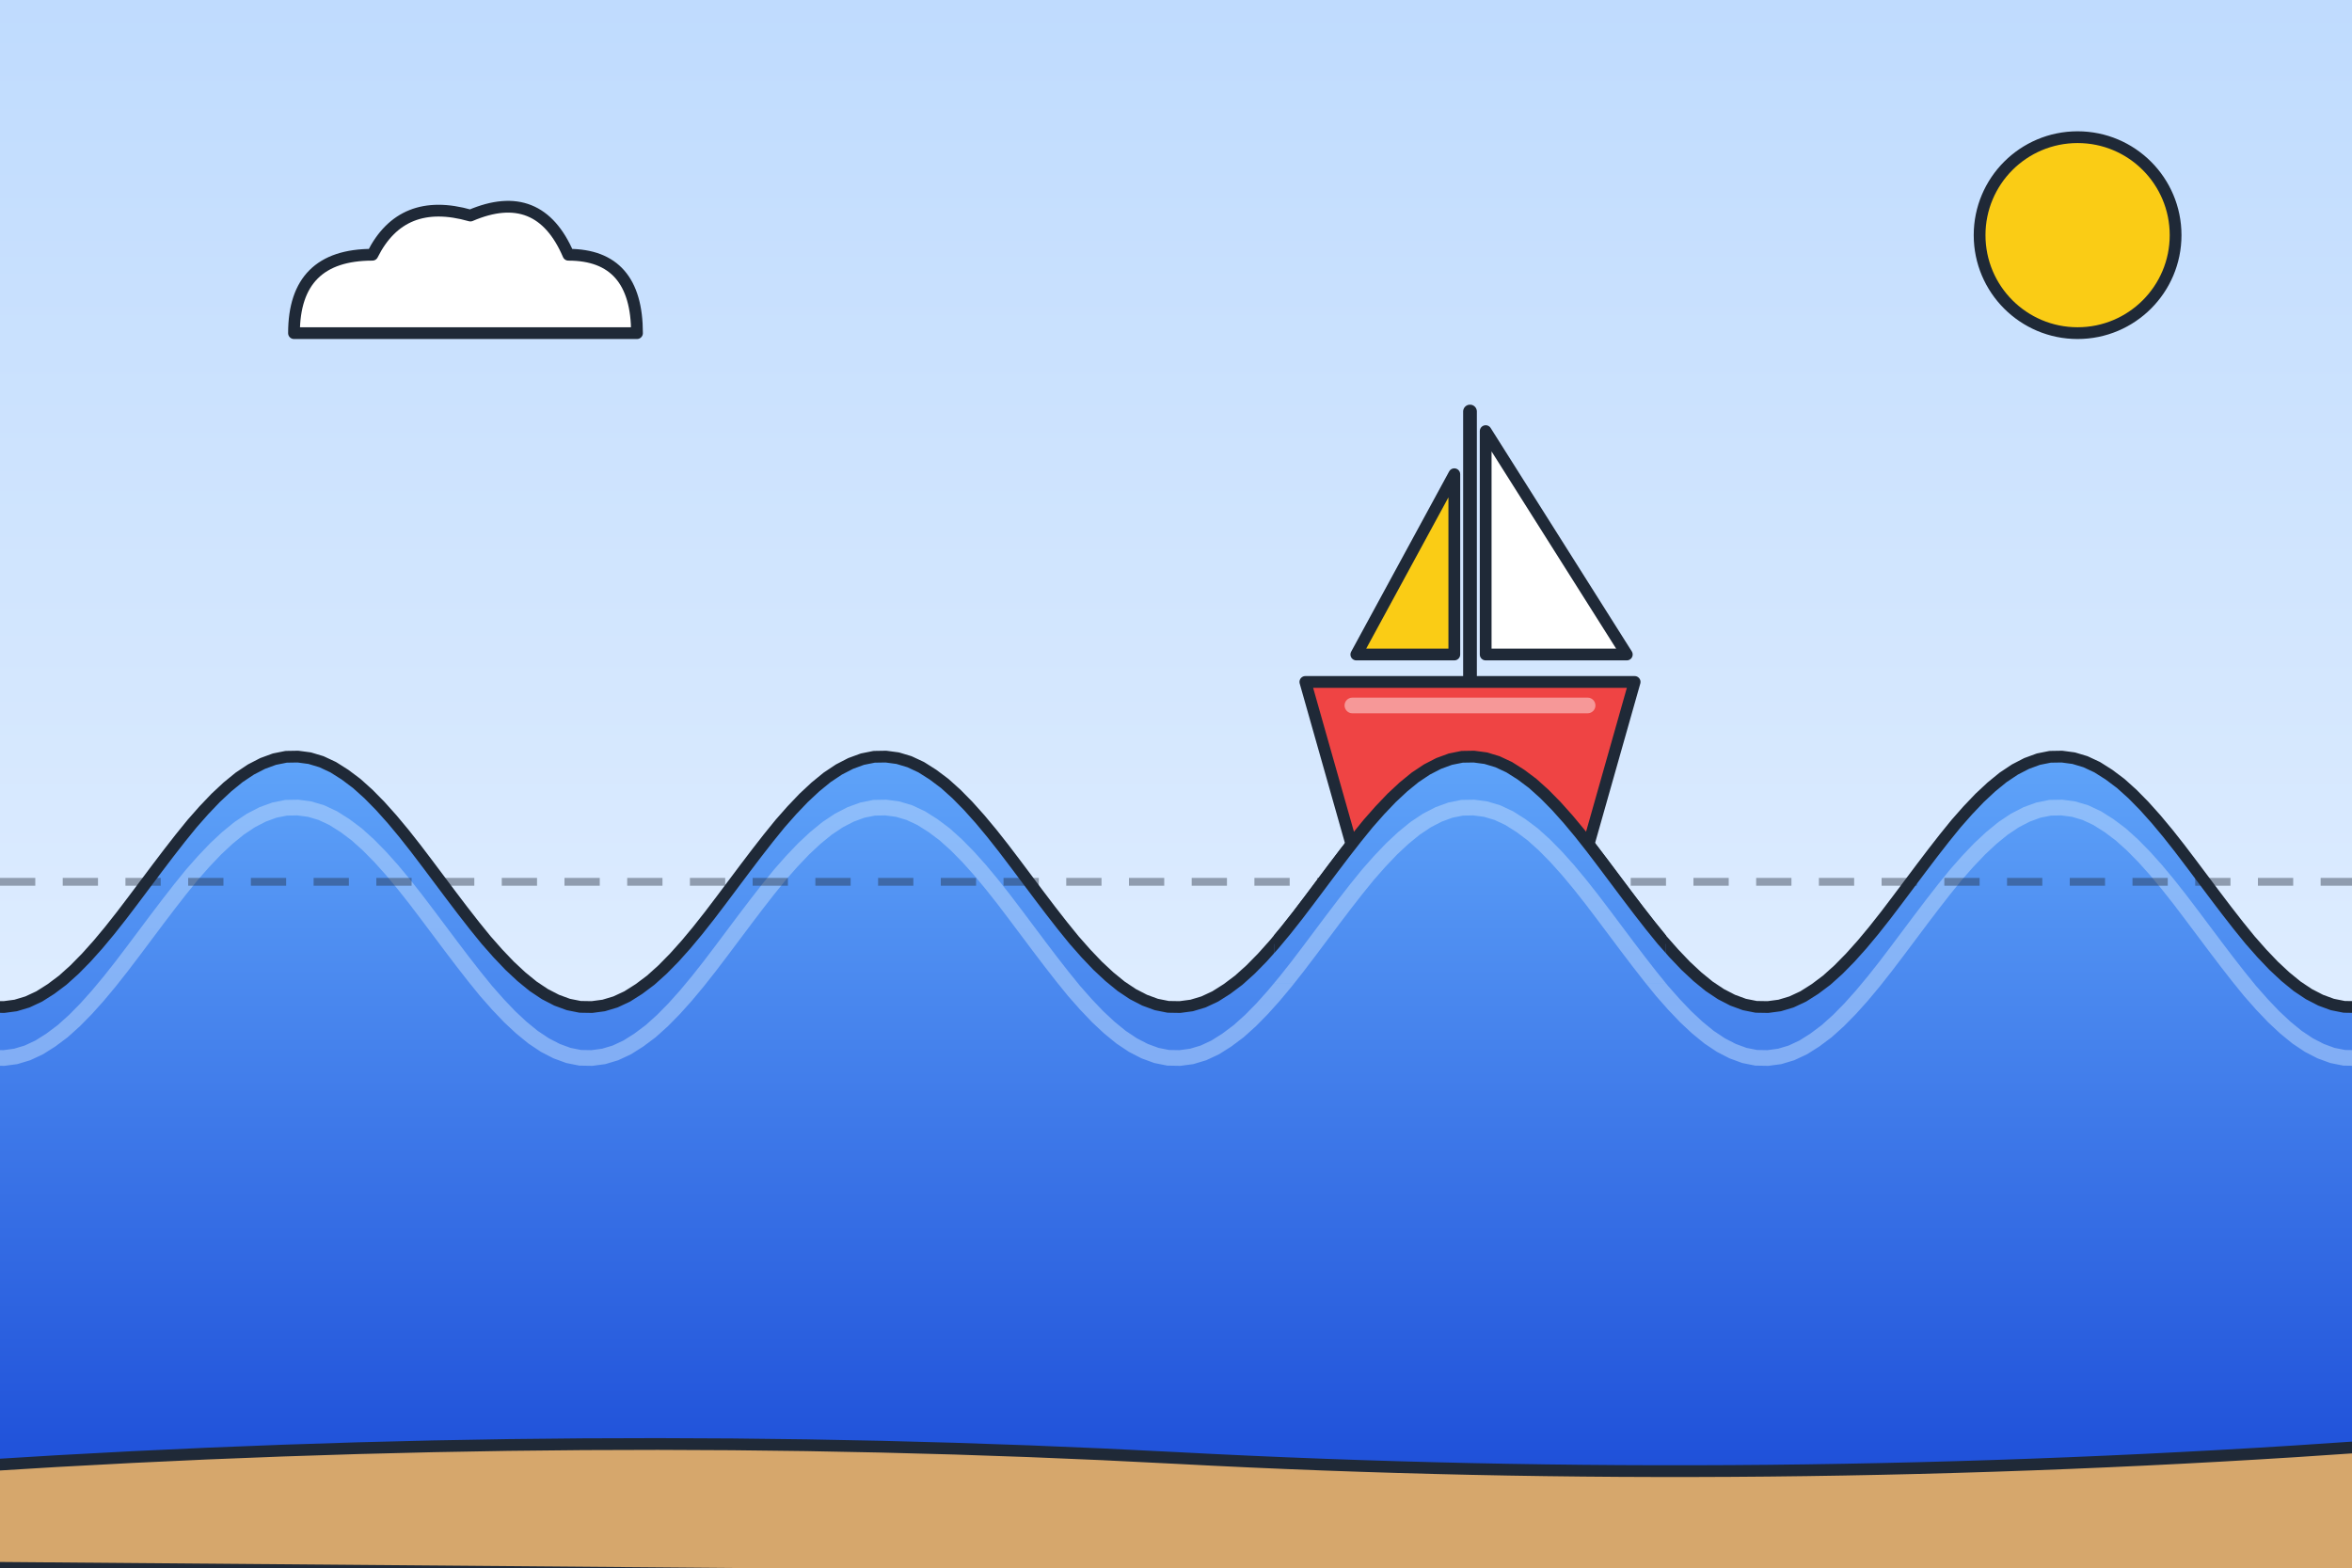
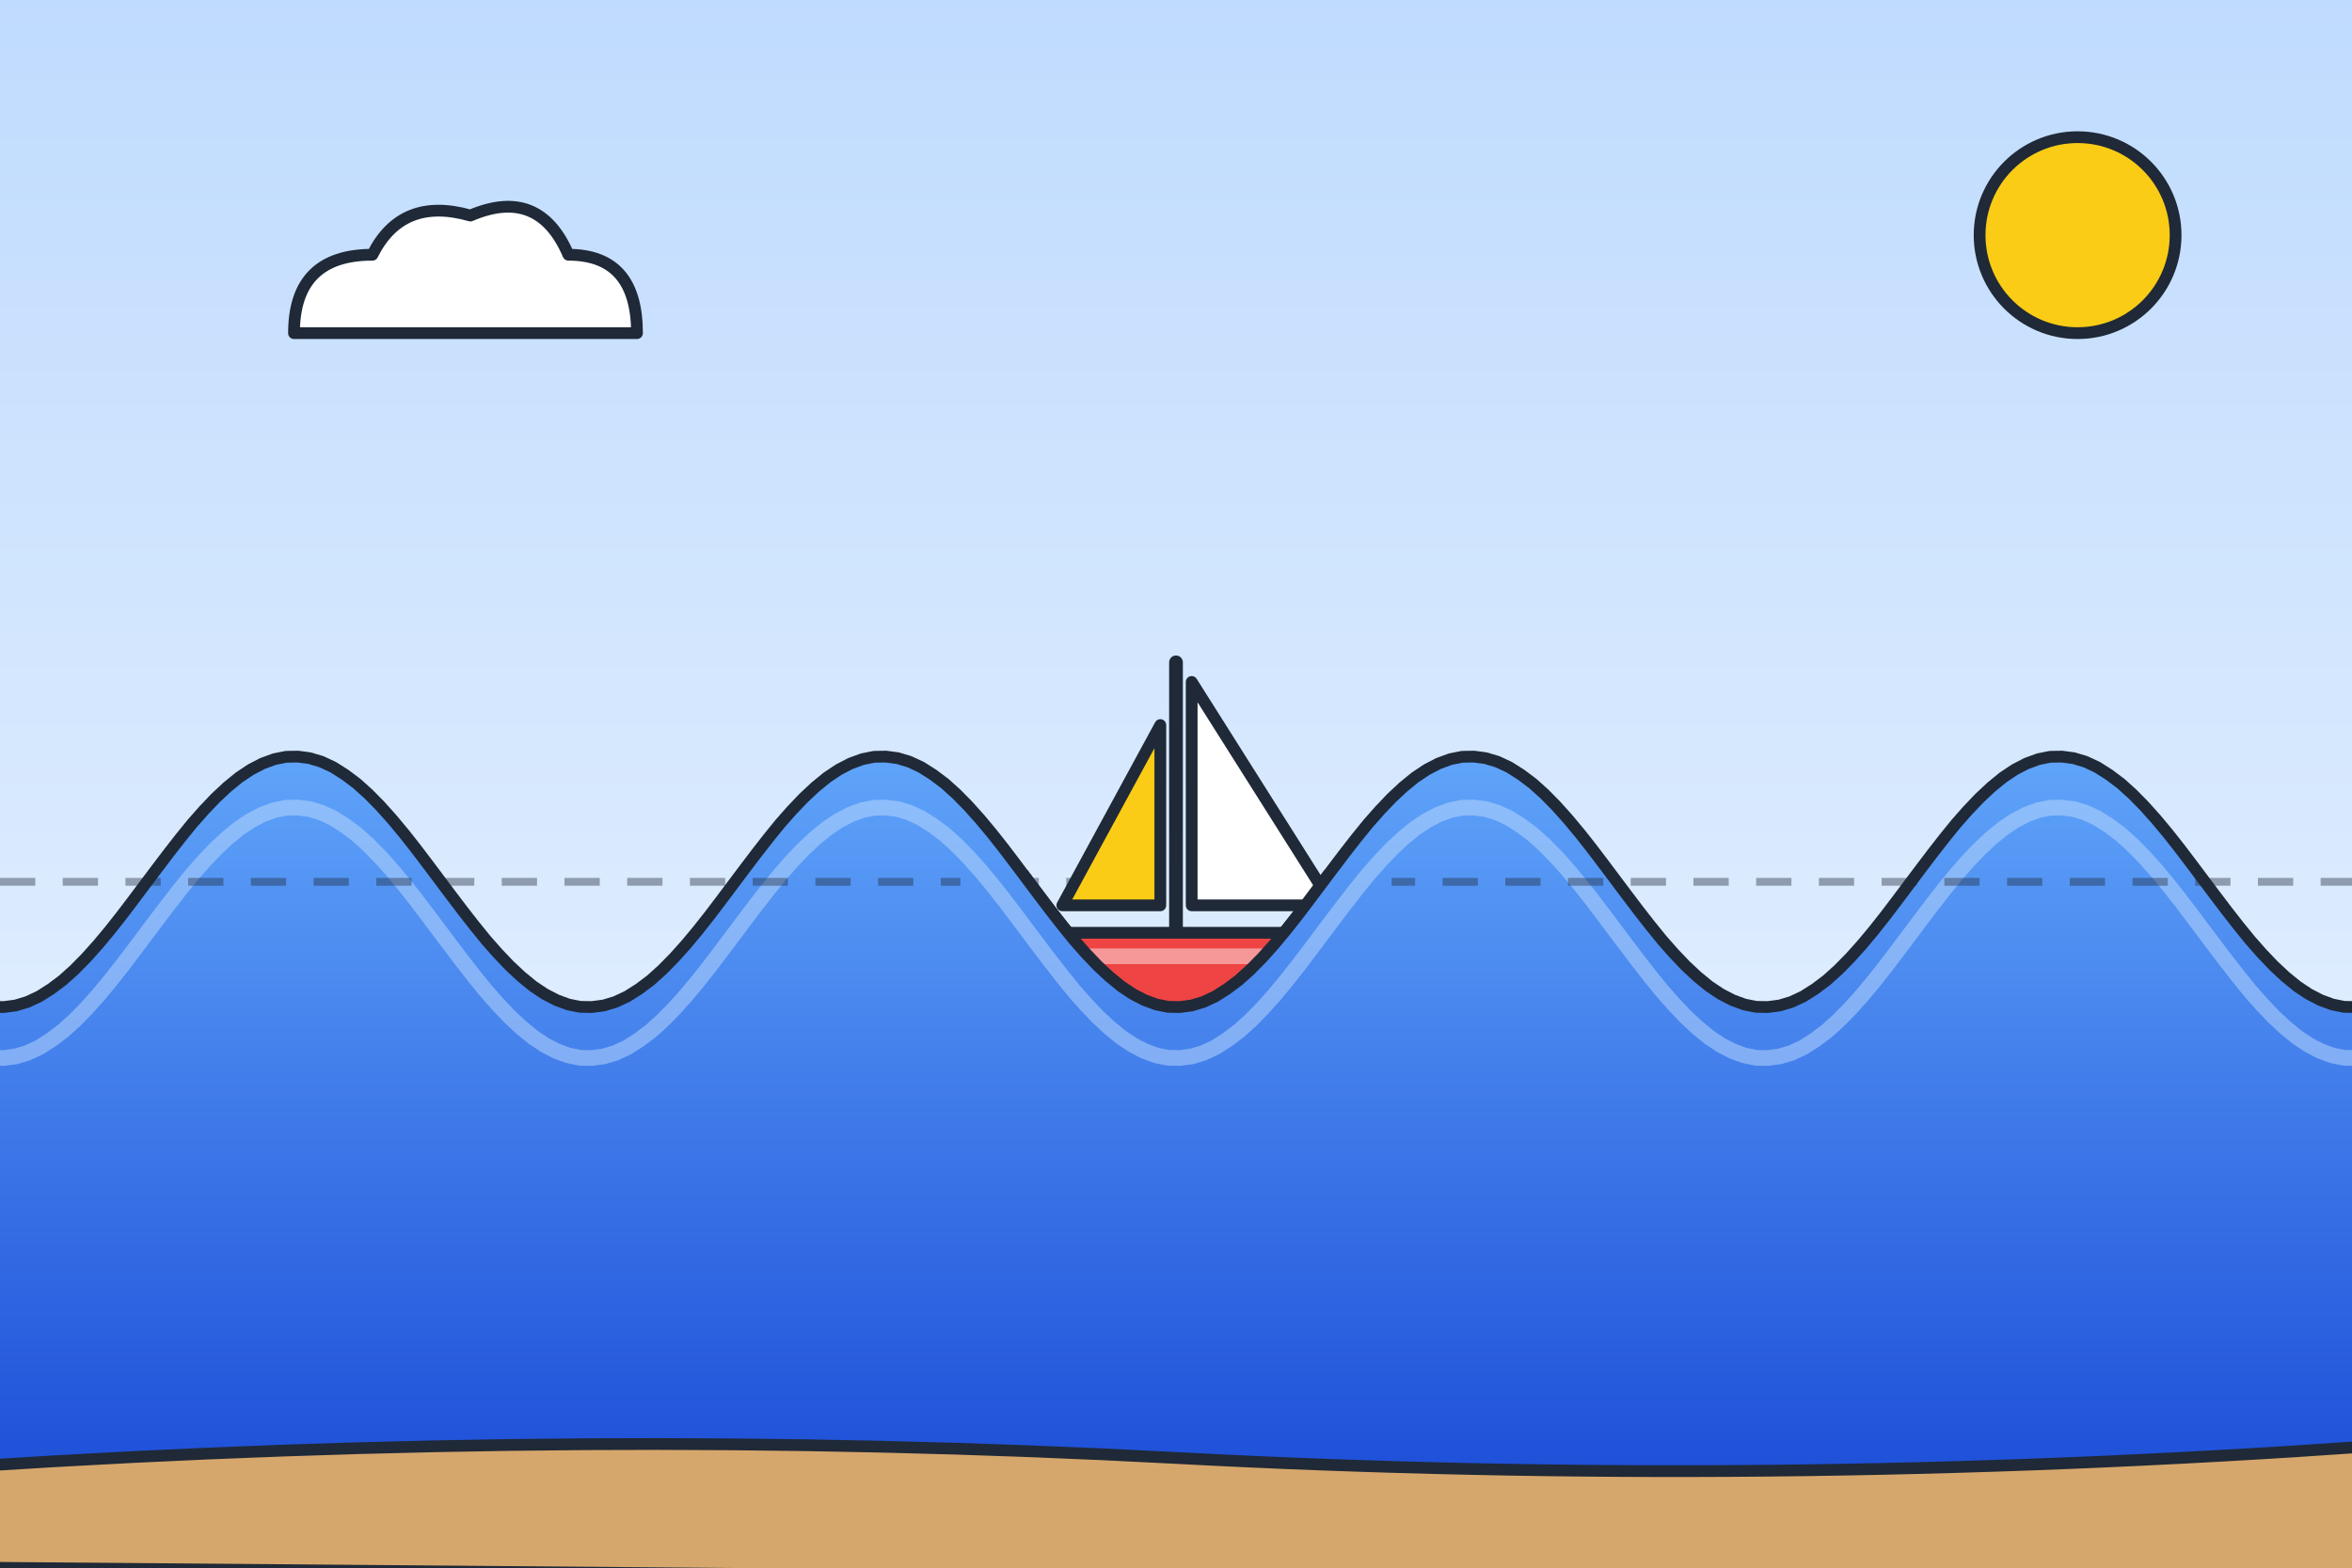
<svg xmlns="http://www.w3.org/2000/svg" viewBox="0 0 1200 800">
  <defs>
    <linearGradient id="waves-sky" x1="0" y1="0" x2="0" y2="1">
      <stop offset="0" stop-color="#bfdbfe" />
      <stop offset="1" stop-color="#eff6ff" />
    </linearGradient>
    <linearGradient id="waves-water" gradientUnits="userSpaceOnUse" x1="0" y1="380" x2="0" y2="760">
      <stop offset="0" stop-color="#60a5fa" />
      <stop offset="1" stop-color="#1d4ed8" />
    </linearGradient>
  </defs>
  <rect x="0" y="0" width="1200" height="800" fill="url(#waves-sky)" />
  <circle cx="1060" cy="120" r="50" fill="#facc15" stroke="#1f2937" stroke-width="6" />
  <path d="M150 170 Q150 130 190 130 Q205 100 240 110 Q275 95 290 130 Q325 130 325 170 Z" fill="#ffffff" stroke="#1f2937" stroke-width="6" stroke-linejoin="round" />
  <path d="M-10 512.6 L-4 513.8 L2 513.9 L8 513.1 L14 511.3 L20 508.5 L26 504.7 L32 500.2 L38 494.8 L44 488.7 L50 482 L56 474.8 L62 467.2 L68 459.3 L74 451.3 L80 443.3 L86 435.4 L92 427.7 L98 420.3 L104 413.5 L110 407.2 L116 401.6 L122 396.7 L128 392.7 L134 389.6 L140 387.4 L146 386.2 L152 386.1 L158 386.9 L164 388.7 L170 391.5 L176 395.3 L182 399.8 L188 405.2 L194 411.3 L200 418 L206 425.2 L212 432.8 L218 440.7 L224 448.7 L230 456.7 L236 464.6 L242 472.3 L248 479.7 L254 486.5 L260 492.8 L266 498.4 L272 503.3 L278 507.3 L284 510.4 L290 512.6 L296 513.8 L302 513.9 L308 513.1 L314 511.3 L320 508.5 L326 504.7 L332 500.2 L338 494.8 L344 488.7 L350 482 L356 474.8 L362 467.2 L368 459.3 L374 451.3 L380 443.3 L386 435.4 L392 427.7 L398 420.3 L404 413.5 L410 407.2 L416 401.6 L422 396.7 L428 392.7 L434 389.6 L440 387.4 L446 386.2 L452 386.1 L458 386.9 L464 388.7 L470 391.5 L476 395.3 L482 399.8 L488 405.2 L494 411.3 L500 418 L506 425.2 L512 432.8 L518 440.7 L524 448.7 L530 456.7 L536 464.6 L542 472.3 L548 479.7 L554 486.5 L560 492.8 L566 498.4 L572 503.3 L578 507.3 L584 510.4 L590 512.6 L596 513.8 L602 513.9 L608 513.1 L614 511.3 L620 508.5 L626 504.7 L632 500.2 L638 494.8 L644 488.7 L650 482 L656 474.8 L662 467.2 L668 459.3 L674 451.3 L680 443.3 L686 435.4 L692 427.7 L698 420.3 L704 413.5 L710 407.2 L716 401.6 L722 396.7 L728 392.7 L734 389.6 L740 387.4 L746 386.2 L752 386.1 L758 386.9 L764 388.7 L770 391.5 L776 395.3 L782 399.8 L788 405.2 L794 411.3 L800 418 L806 425.2 L812 432.8 L818 440.7 L824 448.7 L830 456.7 L836 464.6 L842 472.3 L848 479.7 L854 486.5 L860 492.8 L866 498.4 L872 503.3 L878 507.3 L884 510.4 L890 512.6 L896 513.8 L902 513.9 L908 513.1 L914 511.3 L920 508.5 L926 504.7 L932 500.2 L938 494.8 L944 488.7 L950 482 L956 474.8 L962 467.2 L968 459.3 L974 451.3 L980 443.3 L986 435.4 L992 427.7 L998 420.3 L1004 413.5 L1010 407.2 L1016 401.6 L1022 396.7 L1028 392.7 L1034 389.6 L1040 387.4 L1046 386.2 L1052 386.1 L1058 386.9 L1064 388.7 L1070 391.5 L1076 395.3 L1082 399.8 L1088 405.2 L1094 411.3 L1100 418 L1106 425.2 L1112 432.8 L1118 440.7 L1124 448.7 L1130 456.7 L1136 464.6 L1142 472.3 L1148 479.7 L1154 486.5 L1160 492.8 L1166 498.4 L1172 503.3 L1178 507.3 L1184 510.4 L1190 512.6 L1196 513.8 L1202 513.9 L1208 513.1 L1210 810 L-10 810 Z" fill="url(#waves-water)" />
  <path d="M-10 538.6 L-4 539.8 L2 539.9 L8 539.1 L14 537.3 L20 534.5 L26 530.7 L32 526.2 L38 520.8 L44 514.7 L50 508 L56 500.8 L62 493.2 L68 485.3 L74 477.3 L80 469.3 L86 461.4 L92 453.7 L98 446.3 L104 439.5 L110 433.2 L116 427.6 L122 422.7 L128 418.7 L134 415.6 L140 413.4 L146 412.2 L152 412.1 L158 412.9 L164 414.7 L170 417.5 L176 421.3 L182 425.8 L188 431.2 L194 437.3 L200 444 L206 451.2 L212 458.8 L218 466.7 L224 474.7 L230 482.7 L236 490.6 L242 498.3 L248 505.7 L254 512.5 L260 518.8 L266 524.4 L272 529.3 L278 533.3 L284 536.4 L290 538.6 L296 539.8 L302 539.9 L308 539.1 L314 537.3 L320 534.5 L326 530.7 L332 526.2 L338 520.8 L344 514.7 L350 508 L356 500.8 L362 493.2 L368 485.3 L374 477.3 L380 469.3 L386 461.4 L392 453.7 L398 446.3 L404 439.5 L410 433.2 L416 427.6 L422 422.7 L428 418.7 L434 415.6 L440 413.4 L446 412.2 L452 412.1 L458 412.9 L464 414.7 L470 417.5 L476 421.3 L482 425.8 L488 431.2 L494 437.3 L500 444 L506 451.2 L512 458.8 L518 466.7 L524 474.7 L530 482.7 L536 490.6 L542 498.3 L548 505.7 L554 512.5 L560 518.8 L566 524.4 L572 529.3 L578 533.3 L584 536.4 L590 538.6 L596 539.8 L602 539.9 L608 539.1 L614 537.3 L620 534.5 L626 530.7 L632 526.2 L638 520.8 L644 514.7 L650 508 L656 500.8 L662 493.2 L668 485.3 L674 477.3 L680 469.3 L686 461.4 L692 453.7 L698 446.3 L704 439.5 L710 433.2 L716 427.6 L722 422.7 L728 418.7 L734 415.6 L740 413.4 L746 412.2 L752 412.1 L758 412.9 L764 414.7 L770 417.5 L776 421.3 L782 425.8 L788 431.2 L794 437.3 L800 444 L806 451.2 L812 458.8 L818 466.7 L824 474.7 L830 482.7 L836 490.6 L842 498.3 L848 505.7 L854 512.5 L860 518.8 L866 524.4 L872 529.3 L878 533.3 L884 536.4 L890 538.6 L896 539.8 L902 539.9 L908 539.1 L914 537.3 L920 534.5 L926 530.7 L932 526.2 L938 520.8 L944 514.7 L950 508 L956 500.8 L962 493.2 L968 485.3 L974 477.3 L980 469.3 L986 461.4 L992 453.7 L998 446.3 L1004 439.5 L1010 433.2 L1016 427.6 L1022 422.7 L1028 418.7 L1034 415.6 L1040 413.4 L1046 412.2 L1052 412.1 L1058 412.9 L1064 414.7 L1070 417.5 L1076 421.3 L1082 425.8 L1088 431.2 L1094 437.3 L1100 444 L1106 451.2 L1112 458.8 L1118 466.7 L1124 474.7 L1130 482.7 L1136 490.6 L1142 498.3 L1148 505.7 L1154 512.5 L1160 518.8 L1166 524.4 L1172 529.3 L1178 533.3 L1184 536.4 L1190 538.6 L1196 539.8 L1202 539.9 L1208 539.1" fill="none" stroke="#bfdbfe" stroke-width="8" stroke-linecap="round" opacity="0.5" />
  <line x1="0" y1="450" x2="1200" y2="450" stroke="#1f2937" stroke-width="4" stroke-dasharray="18 14" opacity="0.4" />
  <path d="M-10 512.6 L-4 513.8 L2 513.9 L8 513.1 L14 511.3 L20 508.5 L26 504.7 L32 500.2 L38 494.8 L44 488.7 L50 482 L56 474.8 L62 467.2 L68 459.3 L74 451.3 L80 443.3 L86 435.4 L92 427.7 L98 420.3 L104 413.5 L110 407.2 L116 401.6 L122 396.7 L128 392.7 L134 389.6 L140 387.4 L146 386.2 L152 386.1 L158 386.9 L164 388.7 L170 391.5 L176 395.3 L182 399.8 L188 405.2 L194 411.3 L200 418 L206 425.2 L212 432.8 L218 440.7 L224 448.7 L230 456.7 L236 464.6 L242 472.3 L248 479.7 L254 486.5 L260 492.8 L266 498.4 L272 503.3 L278 507.3 L284 510.4 L290 512.6 L296 513.8 L302 513.9 L308 513.1 L314 511.3 L320 508.5 L326 504.7 L332 500.2 L338 494.8 L344 488.7 L350 482 L356 474.8 L362 467.2 L368 459.3 L374 451.3 L380 443.3 L386 435.4 L392 427.7 L398 420.3 L404 413.5 L410 407.2 L416 401.6 L422 396.7 L428 392.7 L434 389.6 L440 387.4 L446 386.2 L452 386.1 L458 386.9 L464 388.7 L470 391.5 L476 395.3 L482 399.8 L488 405.2 L494 411.3 L500 418 L506 425.2 L512 432.8 L518 440.7 L524 448.7 L530 456.7 L536 464.6 L542 472.3 L548 479.7 L554 486.5 L560 492.8 L566 498.4 L572 503.3 L578 507.3 L584 510.4 L590 512.6 L596 513.8 L602 513.9 L608 513.1 L614 511.3 L620 508.5 L626 504.7 L632 500.2 L638 494.8 L644 488.7 L650 482 L656 474.8 L662 467.2 L668 459.3 L674 451.3 L680 443.3 L686 435.4 L692 427.7 L698 420.3 L704 413.5 L710 407.2 L716 401.6 L722 396.7 L728 392.7 L734 389.6 L740 387.4 L746 386.2 L752 386.1 L758 386.9 L764 388.7 L770 391.5 L776 395.3 L782 399.8 L788 405.2 L794 411.3 L800 418 L806 425.2 L812 432.8 L818 440.7 L824 448.7 L830 456.7 L836 464.6 L842 472.3 L848 479.7 L854 486.5 L860 492.8 L866 498.4 L872 503.3 L878 507.3 L884 510.4 L890 512.6 L896 513.8 L902 513.9 L908 513.1 L914 511.3 L920 508.5 L926 504.7 L932 500.2 L938 494.8 L944 488.7 L950 482 L956 474.8 L962 467.2 L968 459.3 L974 451.3 L980 443.3 L986 435.4 L992 427.7 L998 420.3 L1004 413.5 L1010 407.2 L1016 401.6 L1022 396.7 L1028 392.7 L1034 389.6 L1040 387.4 L1046 386.2 L1052 386.1 L1058 386.9 L1064 388.7 L1070 391.5 L1076 395.3 L1082 399.8 L1088 405.2 L1094 411.3 L1100 418 L1106 425.2 L1112 432.8 L1118 440.7 L1124 448.7 L1130 456.7 L1136 464.6 L1142 472.3 L1148 479.7 L1154 486.5 L1160 492.8 L1166 498.4 L1172 503.3 L1178 507.3 L1184 510.4 L1190 512.6 L1196 513.8 L1202 513.9 L1208 513.1" fill="none" stroke="#1f2937" stroke-width="6" stroke-linejoin="round" />
  <path d="M-10 800 L-10 748 Q300 728 600 744 Q900 760 1210 738 L1210 810 Z" fill="#d6a76c" stroke="#1f2937" stroke-width="6" stroke-linejoin="round" />
-   <g transform="rotate(0 750 386)">
-     <path d="M750 348 L750 210" stroke="#1f2937" stroke-width="7" stroke-linecap="round" />
-     <path d="M758 220 L758 334 L830 334 Z" fill="#ffffff" stroke="#1f2937" stroke-width="6" stroke-linejoin="round" />
-     <path d="M742 242 L742 334 L692 334 Z" fill="#facc15" stroke="#1f2937" stroke-width="6" stroke-linejoin="round" />
-     <path d="M666 348 L834 348 L808 439.7 L804 434.8 L800 430 L796 425.5 L792 421.2 L788 417.2 L784 413.6 L780 410.2 L776 407.3 L772 404.7 L768 402.5 L764 400.7 L760 399.4 L756 398.5 L752 398.1 L748 398.1 L744 398.5 L740 399.4 L736 400.7 L732 402.5 L728 404.7 L724 407.3 L720 410.2 L716 413.6 L712 417.2 L708 421.2 L704 425.5 L700 430 L696 434.8 L692 439.7 Z" fill="#ef4444" stroke="#1f2937" stroke-width="6" stroke-linejoin="round" />
-     <rect x="686" y="356" width="128" height="8" rx="4" fill="#ffffff" opacity="0.45" />
+   <g transform="rotate(0 600 514)">
+     <path d="M600 476 L600 338" stroke="#1f2937" stroke-width="7" stroke-linecap="round" />
+     <path d="M608 348 L608 462 L680 462 Z" fill="#ffffff" stroke="#1f2937" stroke-width="6" stroke-linejoin="round" />
+     <path d="M592 370 L592 462 L542 462 Z" fill="#facc15" stroke="#1f2937" stroke-width="6" stroke-linejoin="round" />
+     <path d="M516 476 L684 476 L656 530 L544 530 Z" fill="#ef4444" stroke="#1f2937" stroke-width="6" stroke-linejoin="round" />
+     <rect x="536" y="484" width="128" height="8" rx="4" fill="#ffffff" opacity="0.45" />
  </g>
  <clipPath id="waves-front">
-     <rect x="650" y="382" width="200" height="120" />
+     <rect x="490" y="444" width="220" height="140" />
  </clipPath>
  <g clip-path="url(#waves-front)">
    <path d="M-10 512.6 L-4 513.8 L2 513.9 L8 513.1 L14 511.3 L20 508.5 L26 504.7 L32 500.2 L38 494.8 L44 488.7 L50 482 L56 474.8 L62 467.2 L68 459.3 L74 451.3 L80 443.3 L86 435.4 L92 427.7 L98 420.3 L104 413.5 L110 407.2 L116 401.6 L122 396.7 L128 392.7 L134 389.6 L140 387.4 L146 386.2 L152 386.1 L158 386.9 L164 388.7 L170 391.5 L176 395.3 L182 399.8 L188 405.2 L194 411.3 L200 418 L206 425.2 L212 432.8 L218 440.7 L224 448.7 L230 456.7 L236 464.6 L242 472.3 L248 479.7 L254 486.5 L260 492.8 L266 498.4 L272 503.3 L278 507.3 L284 510.4 L290 512.6 L296 513.8 L302 513.9 L308 513.1 L314 511.3 L320 508.5 L326 504.7 L332 500.2 L338 494.8 L344 488.7 L350 482 L356 474.8 L362 467.2 L368 459.3 L374 451.3 L380 443.3 L386 435.4 L392 427.7 L398 420.3 L404 413.5 L410 407.2 L416 401.6 L422 396.7 L428 392.7 L434 389.6 L440 387.4 L446 386.2 L452 386.1 L458 386.9 L464 388.7 L470 391.5 L476 395.3 L482 399.8 L488 405.2 L494 411.3 L500 418 L506 425.2 L512 432.8 L518 440.7 L524 448.7 L530 456.7 L536 464.6 L542 472.3 L548 479.7 L554 486.5 L560 492.8 L566 498.4 L572 503.3 L578 507.3 L584 510.4 L590 512.6 L596 513.8 L602 513.9 L608 513.1 L614 511.3 L620 508.5 L626 504.7 L632 500.2 L638 494.8 L644 488.7 L650 482 L656 474.8 L662 467.2 L668 459.3 L674 451.3 L680 443.3 L686 435.4 L692 427.7 L698 420.3 L704 413.5 L710 407.2 L716 401.6 L722 396.7 L728 392.7 L734 389.6 L740 387.4 L746 386.2 L752 386.1 L758 386.9 L764 388.7 L770 391.5 L776 395.3 L782 399.8 L788 405.2 L794 411.3 L800 418 L806 425.2 L812 432.8 L818 440.7 L824 448.7 L830 456.7 L836 464.6 L842 472.3 L848 479.7 L854 486.5 L860 492.8 L866 498.4 L872 503.3 L878 507.3 L884 510.4 L890 512.6 L896 513.8 L902 513.9 L908 513.1 L914 511.3 L920 508.5 L926 504.7 L932 500.2 L938 494.8 L944 488.7 L950 482 L956 474.8 L962 467.2 L968 459.3 L974 451.3 L980 443.3 L986 435.4 L992 427.7 L998 420.3 L1004 413.5 L1010 407.2 L1016 401.6 L1022 396.7 L1028 392.7 L1034 389.6 L1040 387.4 L1046 386.2 L1052 386.1 L1058 386.9 L1064 388.7 L1070 391.5 L1076 395.3 L1082 399.8 L1088 405.2 L1094 411.3 L1100 418 L1106 425.2 L1112 432.8 L1118 440.7 L1124 448.7 L1130 456.7 L1136 464.6 L1142 472.3 L1148 479.7 L1154 486.5 L1160 492.8 L1166 498.4 L1172 503.3 L1178 507.3 L1184 510.4 L1190 512.6 L1196 513.8 L1202 513.9 L1208 513.1 L1210 810 L-10 810 Z" fill="url(#waves-water)" />
    <path d="M-10 538.6 L-4 539.8 L2 539.9 L8 539.1 L14 537.3 L20 534.5 L26 530.7 L32 526.2 L38 520.8 L44 514.7 L50 508 L56 500.8 L62 493.2 L68 485.3 L74 477.3 L80 469.3 L86 461.4 L92 453.7 L98 446.3 L104 439.5 L110 433.2 L116 427.6 L122 422.7 L128 418.7 L134 415.6 L140 413.4 L146 412.2 L152 412.1 L158 412.9 L164 414.7 L170 417.5 L176 421.3 L182 425.8 L188 431.2 L194 437.3 L200 444 L206 451.2 L212 458.8 L218 466.7 L224 474.7 L230 482.7 L236 490.6 L242 498.3 L248 505.7 L254 512.5 L260 518.8 L266 524.4 L272 529.3 L278 533.3 L284 536.4 L290 538.6 L296 539.8 L302 539.9 L308 539.1 L314 537.3 L320 534.5 L326 530.7 L332 526.2 L338 520.8 L344 514.7 L350 508 L356 500.8 L362 493.2 L368 485.3 L374 477.3 L380 469.3 L386 461.4 L392 453.7 L398 446.3 L404 439.5 L410 433.2 L416 427.6 L422 422.7 L428 418.7 L434 415.6 L440 413.4 L446 412.2 L452 412.1 L458 412.9 L464 414.7 L470 417.5 L476 421.3 L482 425.8 L488 431.2 L494 437.3 L500 444 L506 451.2 L512 458.8 L518 466.7 L524 474.7 L530 482.7 L536 490.6 L542 498.3 L548 505.7 L554 512.5 L560 518.8 L566 524.4 L572 529.3 L578 533.3 L584 536.4 L590 538.6 L596 539.8 L602 539.9 L608 539.1 L614 537.3 L620 534.5 L626 530.7 L632 526.2 L638 520.8 L644 514.7 L650 508 L656 500.8 L662 493.2 L668 485.3 L674 477.3 L680 469.3 L686 461.4 L692 453.7 L698 446.3 L704 439.5 L710 433.2 L716 427.6 L722 422.7 L728 418.7 L734 415.6 L740 413.4 L746 412.2 L752 412.1 L758 412.9 L764 414.7 L770 417.5 L776 421.3 L782 425.8 L788 431.2 L794 437.3 L800 444 L806 451.2 L812 458.8 L818 466.7 L824 474.7 L830 482.7 L836 490.6 L842 498.3 L848 505.7 L854 512.5 L860 518.8 L866 524.4 L872 529.3 L878 533.3 L884 536.4 L890 538.6 L896 539.8 L902 539.9 L908 539.1 L914 537.3 L920 534.5 L926 530.7 L932 526.2 L938 520.8 L944 514.7 L950 508 L956 500.8 L962 493.2 L968 485.3 L974 477.3 L980 469.3 L986 461.4 L992 453.7 L998 446.3 L1004 439.5 L1010 433.2 L1016 427.6 L1022 422.7 L1028 418.7 L1034 415.6 L1040 413.4 L1046 412.2 L1052 412.1 L1058 412.9 L1064 414.7 L1070 417.5 L1076 421.3 L1082 425.8 L1088 431.2 L1094 437.3 L1100 444 L1106 451.2 L1112 458.8 L1118 466.7 L1124 474.7 L1130 482.7 L1136 490.6 L1142 498.3 L1148 505.7 L1154 512.5 L1160 518.8 L1166 524.4 L1172 529.3 L1178 533.3 L1184 536.4 L1190 538.6 L1196 539.8 L1202 539.9 L1208 539.1" fill="none" stroke="#bfdbfe" stroke-width="8" opacity="0.5" />
    <path d="M-10 512.6 L-4 513.8 L2 513.9 L8 513.1 L14 511.3 L20 508.5 L26 504.7 L32 500.2 L38 494.8 L44 488.7 L50 482 L56 474.8 L62 467.2 L68 459.3 L74 451.3 L80 443.3 L86 435.4 L92 427.7 L98 420.3 L104 413.5 L110 407.2 L116 401.6 L122 396.7 L128 392.7 L134 389.6 L140 387.4 L146 386.2 L152 386.1 L158 386.9 L164 388.7 L170 391.5 L176 395.3 L182 399.8 L188 405.2 L194 411.3 L200 418 L206 425.2 L212 432.8 L218 440.7 L224 448.7 L230 456.7 L236 464.6 L242 472.3 L248 479.7 L254 486.5 L260 492.8 L266 498.4 L272 503.3 L278 507.3 L284 510.4 L290 512.6 L296 513.8 L302 513.9 L308 513.1 L314 511.3 L320 508.5 L326 504.7 L332 500.2 L338 494.8 L344 488.7 L350 482 L356 474.8 L362 467.2 L368 459.3 L374 451.3 L380 443.3 L386 435.4 L392 427.7 L398 420.3 L404 413.5 L410 407.2 L416 401.6 L422 396.7 L428 392.7 L434 389.6 L440 387.4 L446 386.2 L452 386.1 L458 386.9 L464 388.7 L470 391.5 L476 395.3 L482 399.8 L488 405.2 L494 411.3 L500 418 L506 425.2 L512 432.8 L518 440.7 L524 448.7 L530 456.7 L536 464.6 L542 472.3 L548 479.7 L554 486.5 L560 492.8 L566 498.4 L572 503.3 L578 507.3 L584 510.4 L590 512.6 L596 513.8 L602 513.9 L608 513.1 L614 511.3 L620 508.5 L626 504.7 L632 500.2 L638 494.8 L644 488.7 L650 482 L656 474.8 L662 467.2 L668 459.3 L674 451.3 L680 443.3 L686 435.4 L692 427.7 L698 420.3 L704 413.5 L710 407.2 L716 401.6 L722 396.7 L728 392.7 L734 389.6 L740 387.4 L746 386.2 L752 386.1 L758 386.9 L764 388.7 L770 391.5 L776 395.3 L782 399.8 L788 405.2 L794 411.3 L800 418 L806 425.2 L812 432.8 L818 440.7 L824 448.7 L830 456.7 L836 464.6 L842 472.3 L848 479.7 L854 486.5 L860 492.8 L866 498.4 L872 503.3 L878 507.3 L884 510.4 L890 512.6 L896 513.8 L902 513.9 L908 513.1 L914 511.3 L920 508.5 L926 504.7 L932 500.2 L938 494.8 L944 488.7 L950 482 L956 474.8 L962 467.2 L968 459.3 L974 451.3 L980 443.3 L986 435.4 L992 427.7 L998 420.3 L1004 413.5 L1010 407.2 L1016 401.6 L1022 396.7 L1028 392.7 L1034 389.6 L1040 387.4 L1046 386.2 L1052 386.1 L1058 386.9 L1064 388.7 L1070 391.5 L1076 395.3 L1082 399.8 L1088 405.2 L1094 411.3 L1100 418 L1106 425.2 L1112 432.8 L1118 440.7 L1124 448.7 L1130 456.7 L1136 464.6 L1142 472.3 L1148 479.7 L1154 486.5 L1160 492.8 L1166 498.4 L1172 503.3 L1178 507.3 L1184 510.4 L1190 512.6 L1196 513.8 L1202 513.9 L1208 513.1" fill="none" stroke="#1f2937" stroke-width="6" />
  </g>
</svg>
